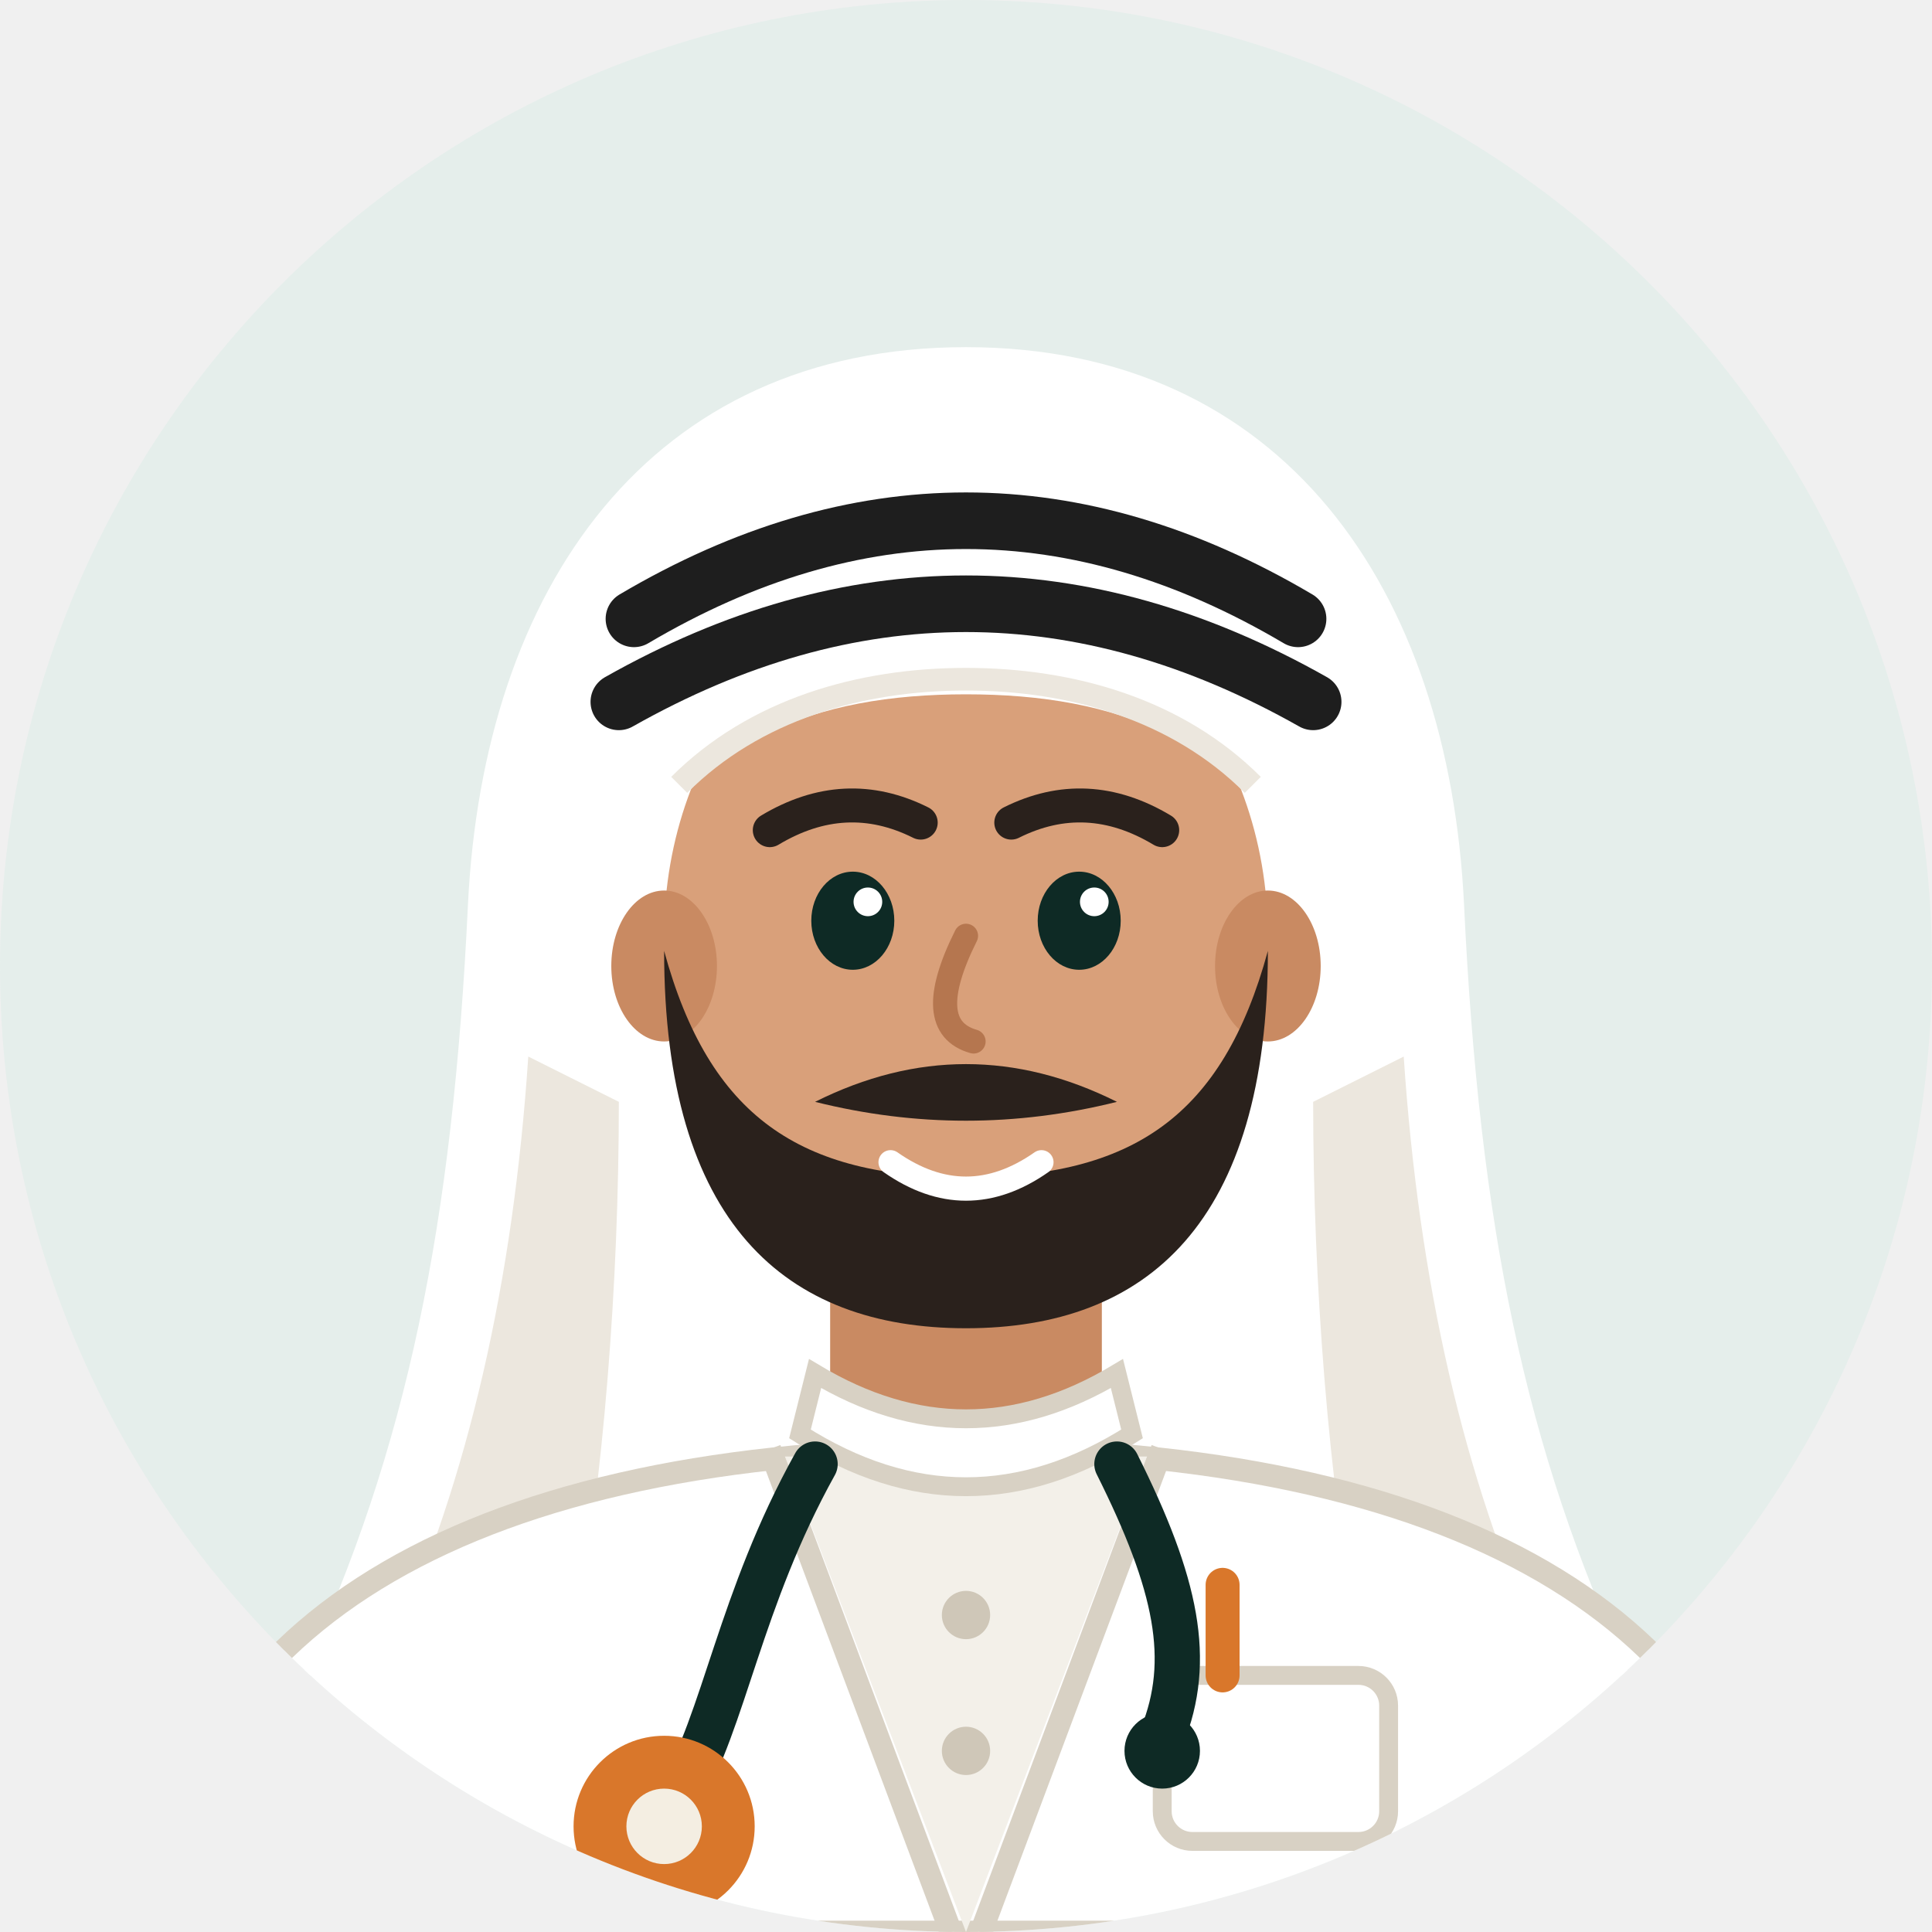
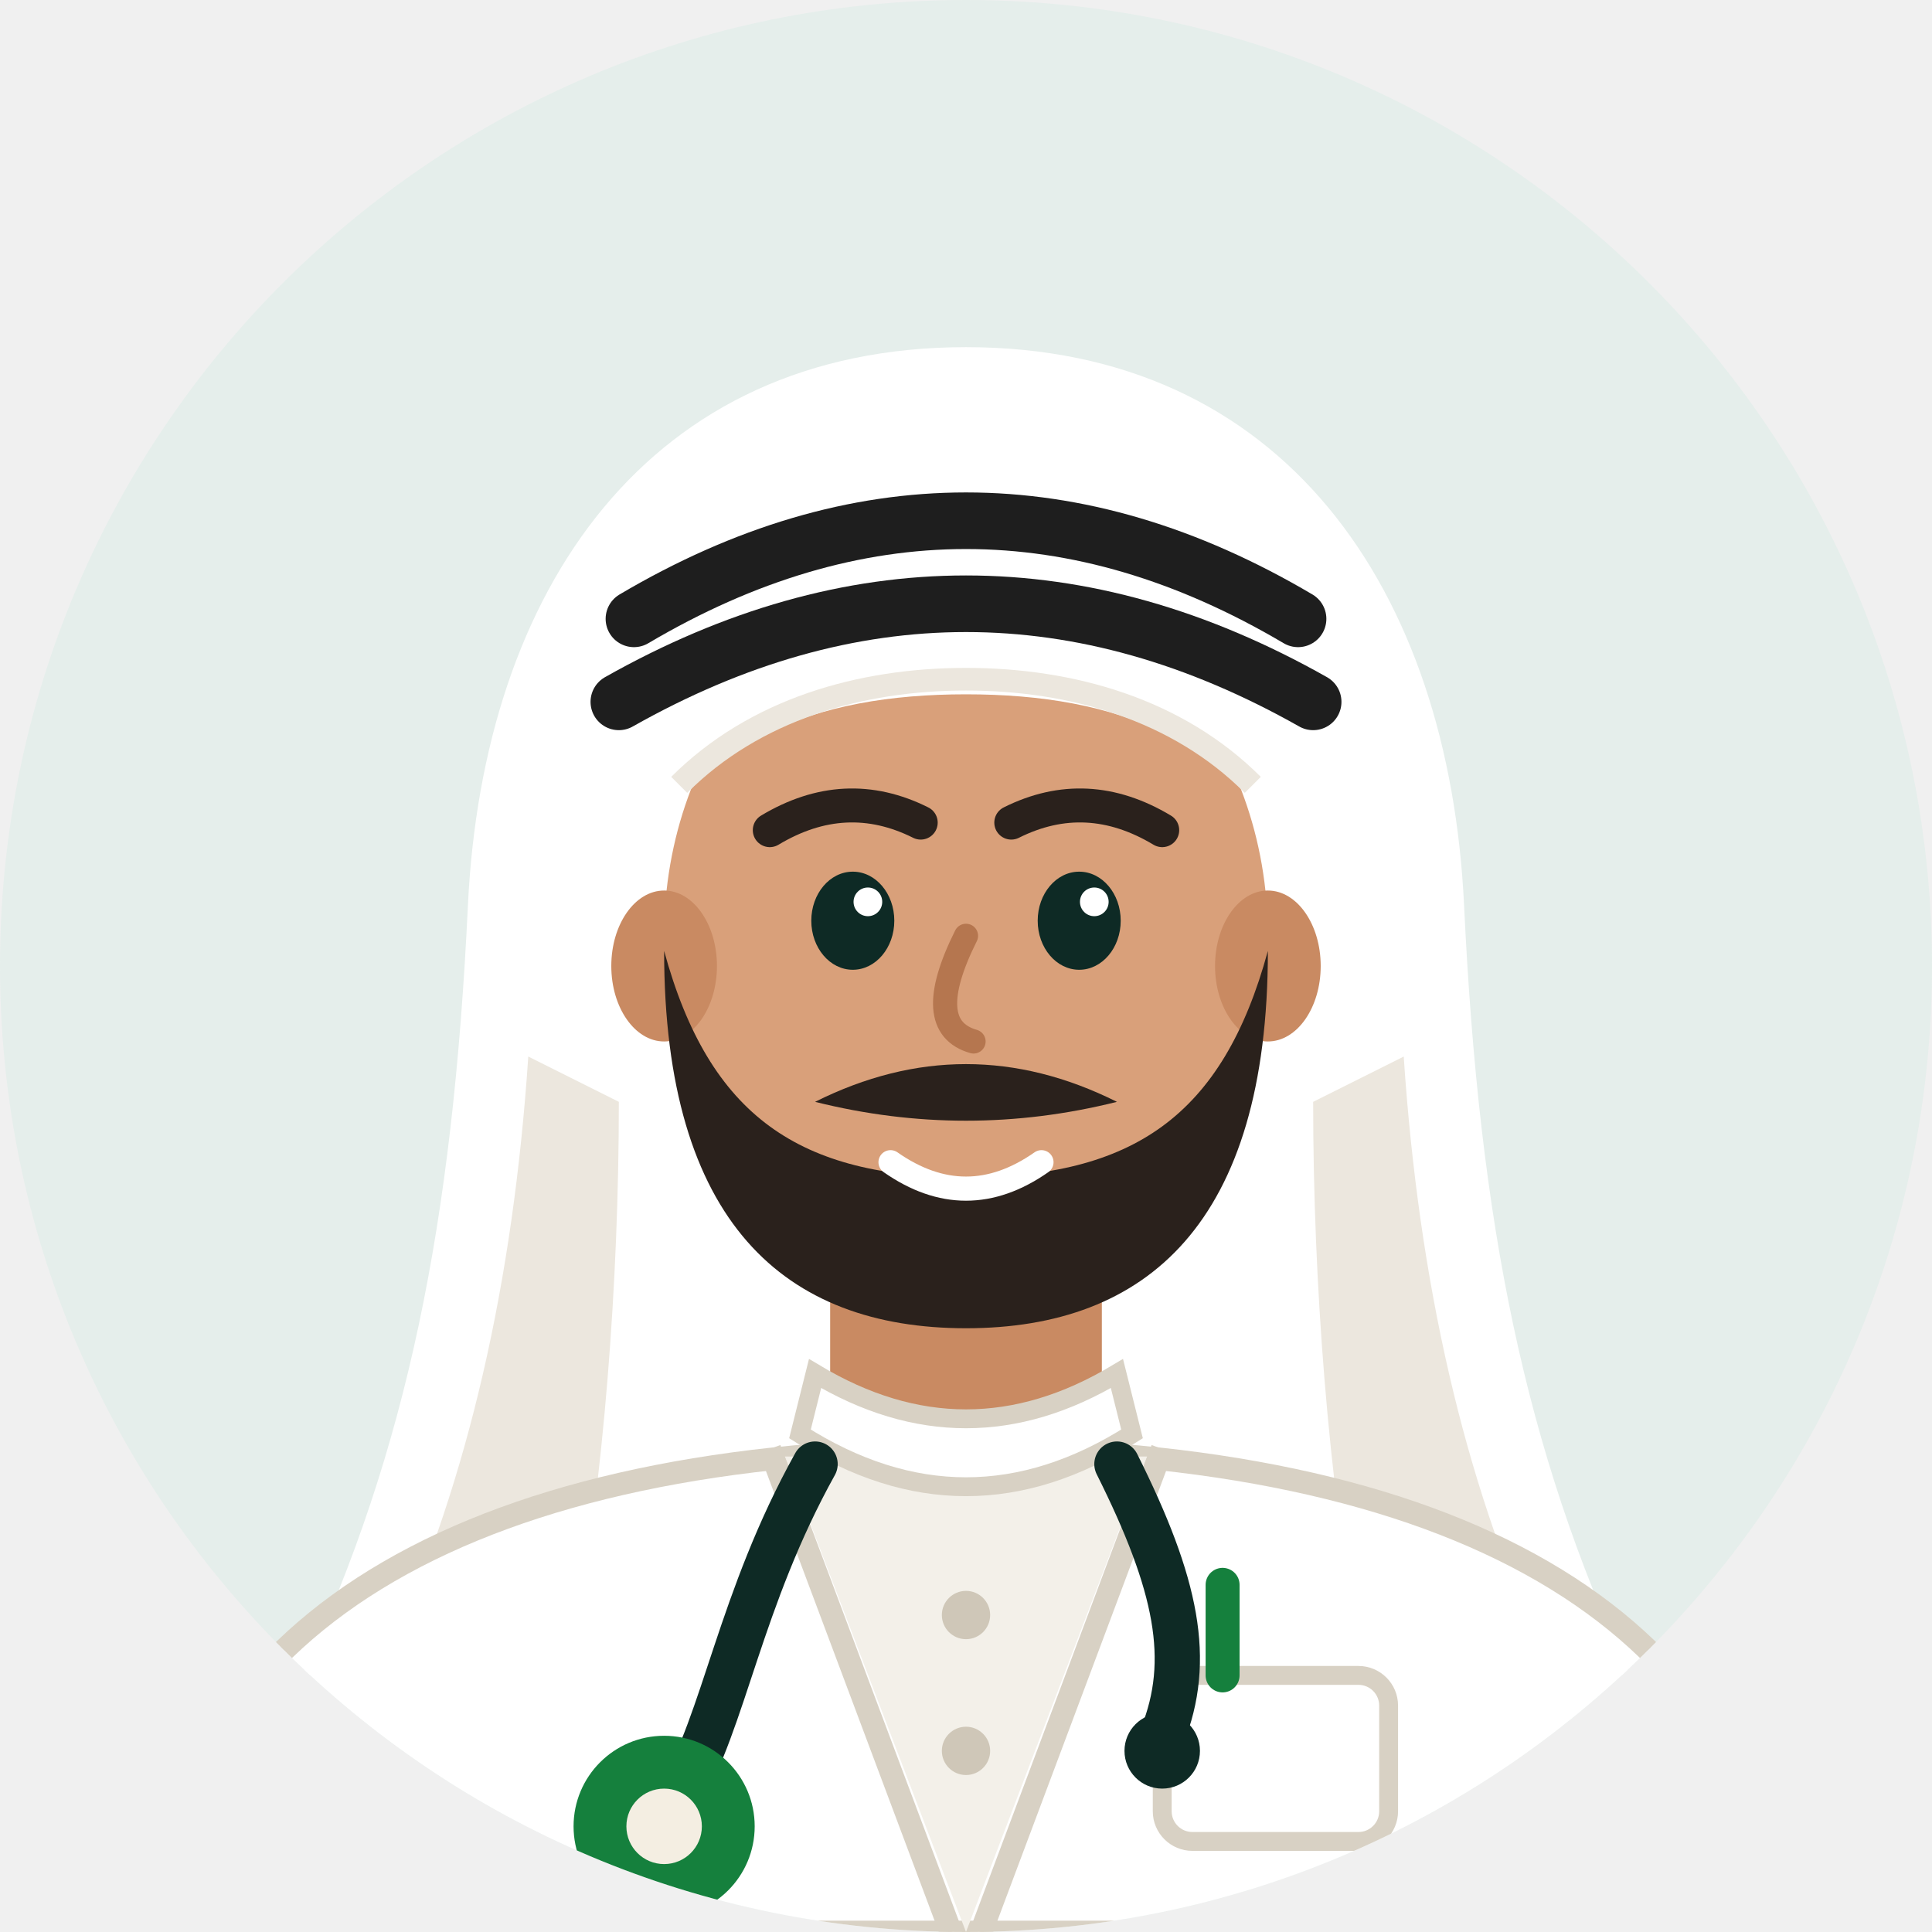
<svg xmlns="http://www.w3.org/2000/svg" viewBox="0 0 256 256">
  <defs>
    <clipPath id="c">
      <circle cx="128" cy="128" r="128" />
    </clipPath>
  </defs>
  <g clip-path="url(#c)">
    <rect width="256" height="256" fill="#E5EEEB" />
    <path d="M128 46 C86 46 64 78 62 120 C60 162 54 192 40 222 L216 222 C202 192 196 162 194 120 C192 78 170 46 128 46 Z" fill="#FFFFFF" />
    <path d="M70 140 C68 170 62 196 52 218 L76 218 C80 196 82 170 82 146 Z" fill="#ECE7DE" />
    <path d="M186 140 C188 170 194 196 204 218 L180 218 C176 196 174 170 174 146 Z" fill="#ECE7DE" />
    <rect x="110" y="150" width="36" height="46" rx="10" fill="#C98A62" />
    <path d="M20 256 C24 214 64 192 128 192 C192 192 232 214 236 256 Z" fill="#FFFFFF" stroke="#D8D1C4" stroke-width="3" />
    <path d="M104 193 L128 256 L152 193 Z" fill="#F3F0E9" />
    <path d="M106 190 Q128 204 150 190 L148 182 Q128 194 108 182 Z" fill="#FFFFFF" stroke="#D8D1C4" stroke-width="2.5" />
    <circle cx="128" cy="214" r="3.2" fill="#CFC7B8" />
    <circle cx="128" cy="232" r="3.2" fill="#CFC7B8" />
    <path d="M102 192 L126 256" stroke="#D8D1C4" stroke-width="3" fill="none" />
    <path d="M154 192 L130 256" stroke="#D8D1C4" stroke-width="3" fill="none" />
    <rect x="154" y="222" width="30" height="22" rx="4" fill="#FFFFFF" stroke="#D8D1C4" stroke-width="2.5" />
-     <path d="M162 222 v-12" stroke="#D9772B" stroke-width="4.5" stroke-linecap="round" />
+     <path d="M162 222 v-12" stroke="#15803D" stroke-width="4.5" stroke-linecap="round" />
    <ellipse cx="128" cy="124" rx="40" ry="47" fill="#D9A07A" />
    <ellipse cx="88" cy="128" rx="7" ry="10" fill="#C98A62" />
    <ellipse cx="168" cy="128" rx="7" ry="10" fill="#C98A62" />
    <path d="M88 126 C88 162 104 176 128 176 C152 176 168 162 168 126 C162 148 150 156 128 156 C106 156 94 148 88 126 Z" fill="#2A211C" />
    <path d="M108 146 Q128 136 148 146 Q128 151 108 146 Z" fill="#2A211C" />
    <path d="M118 154 Q128 161 138 154" stroke="#FFFFFF" stroke-width="3.2" fill="none" stroke-linecap="round" />
    <path d="M84 116 C82 84 102 66 128 66 C154 66 174 84 172 116 C164 98 148 92 128 92 C108 92 92 98 84 116 Z" fill="#FFFFFF" />
    <path d="M90 104 C100 94 114 90 128 90 C142 90 156 94 166 104" stroke="#ECE7DE" stroke-width="3" fill="none" />
    <path d="M84 82 Q128 56 172 82" stroke="#1E1E1E" stroke-width="7.5" fill="none" stroke-linecap="round" />
    <path d="M82 93 Q128 67 174 93" stroke="#1E1E1E" stroke-width="7.5" fill="none" stroke-linecap="round" />
    <path d="M102 110 q10 -6 20 -1" stroke="#2A211C" stroke-width="4.5" fill="none" stroke-linecap="round" />
    <path d="M134 109 q10 -5 20 1" stroke="#2A211C" stroke-width="4.5" fill="none" stroke-linecap="round" />
    <ellipse cx="113" cy="122" rx="5.5" ry="6.5" fill="#0E2A25" />
    <ellipse cx="143" cy="122" rx="5.5" ry="6.5" fill="#0E2A25" />
    <circle cx="115" cy="119.5" r="1.9" fill="#fff" />
    <circle cx="145" cy="119.5" r="1.9" fill="#fff" />
    <path d="M128 124 q-6 12 1 14" stroke="#B5764F" stroke-width="3.2" fill="none" stroke-linecap="round" />
    <path d="M108 194 C98 212 96 228 90 238" stroke="#0E2A25" stroke-width="6" fill="none" stroke-linecap="round" />
    <path d="M148 194 C156 210 158 220 154 230" stroke="#0E2A25" stroke-width="6" fill="none" stroke-linecap="round" />
    <circle cx="154" cy="232" r="5" fill="#0E2A25" />
-     <circle cx="88" cy="242" r="12" fill="#D9772B" />
+     <circle cx="88" cy="242" r="12" fill="#15803D" />
    <circle cx="88" cy="242" r="5" fill="#F4EEE2" />
  </g>
</svg>
